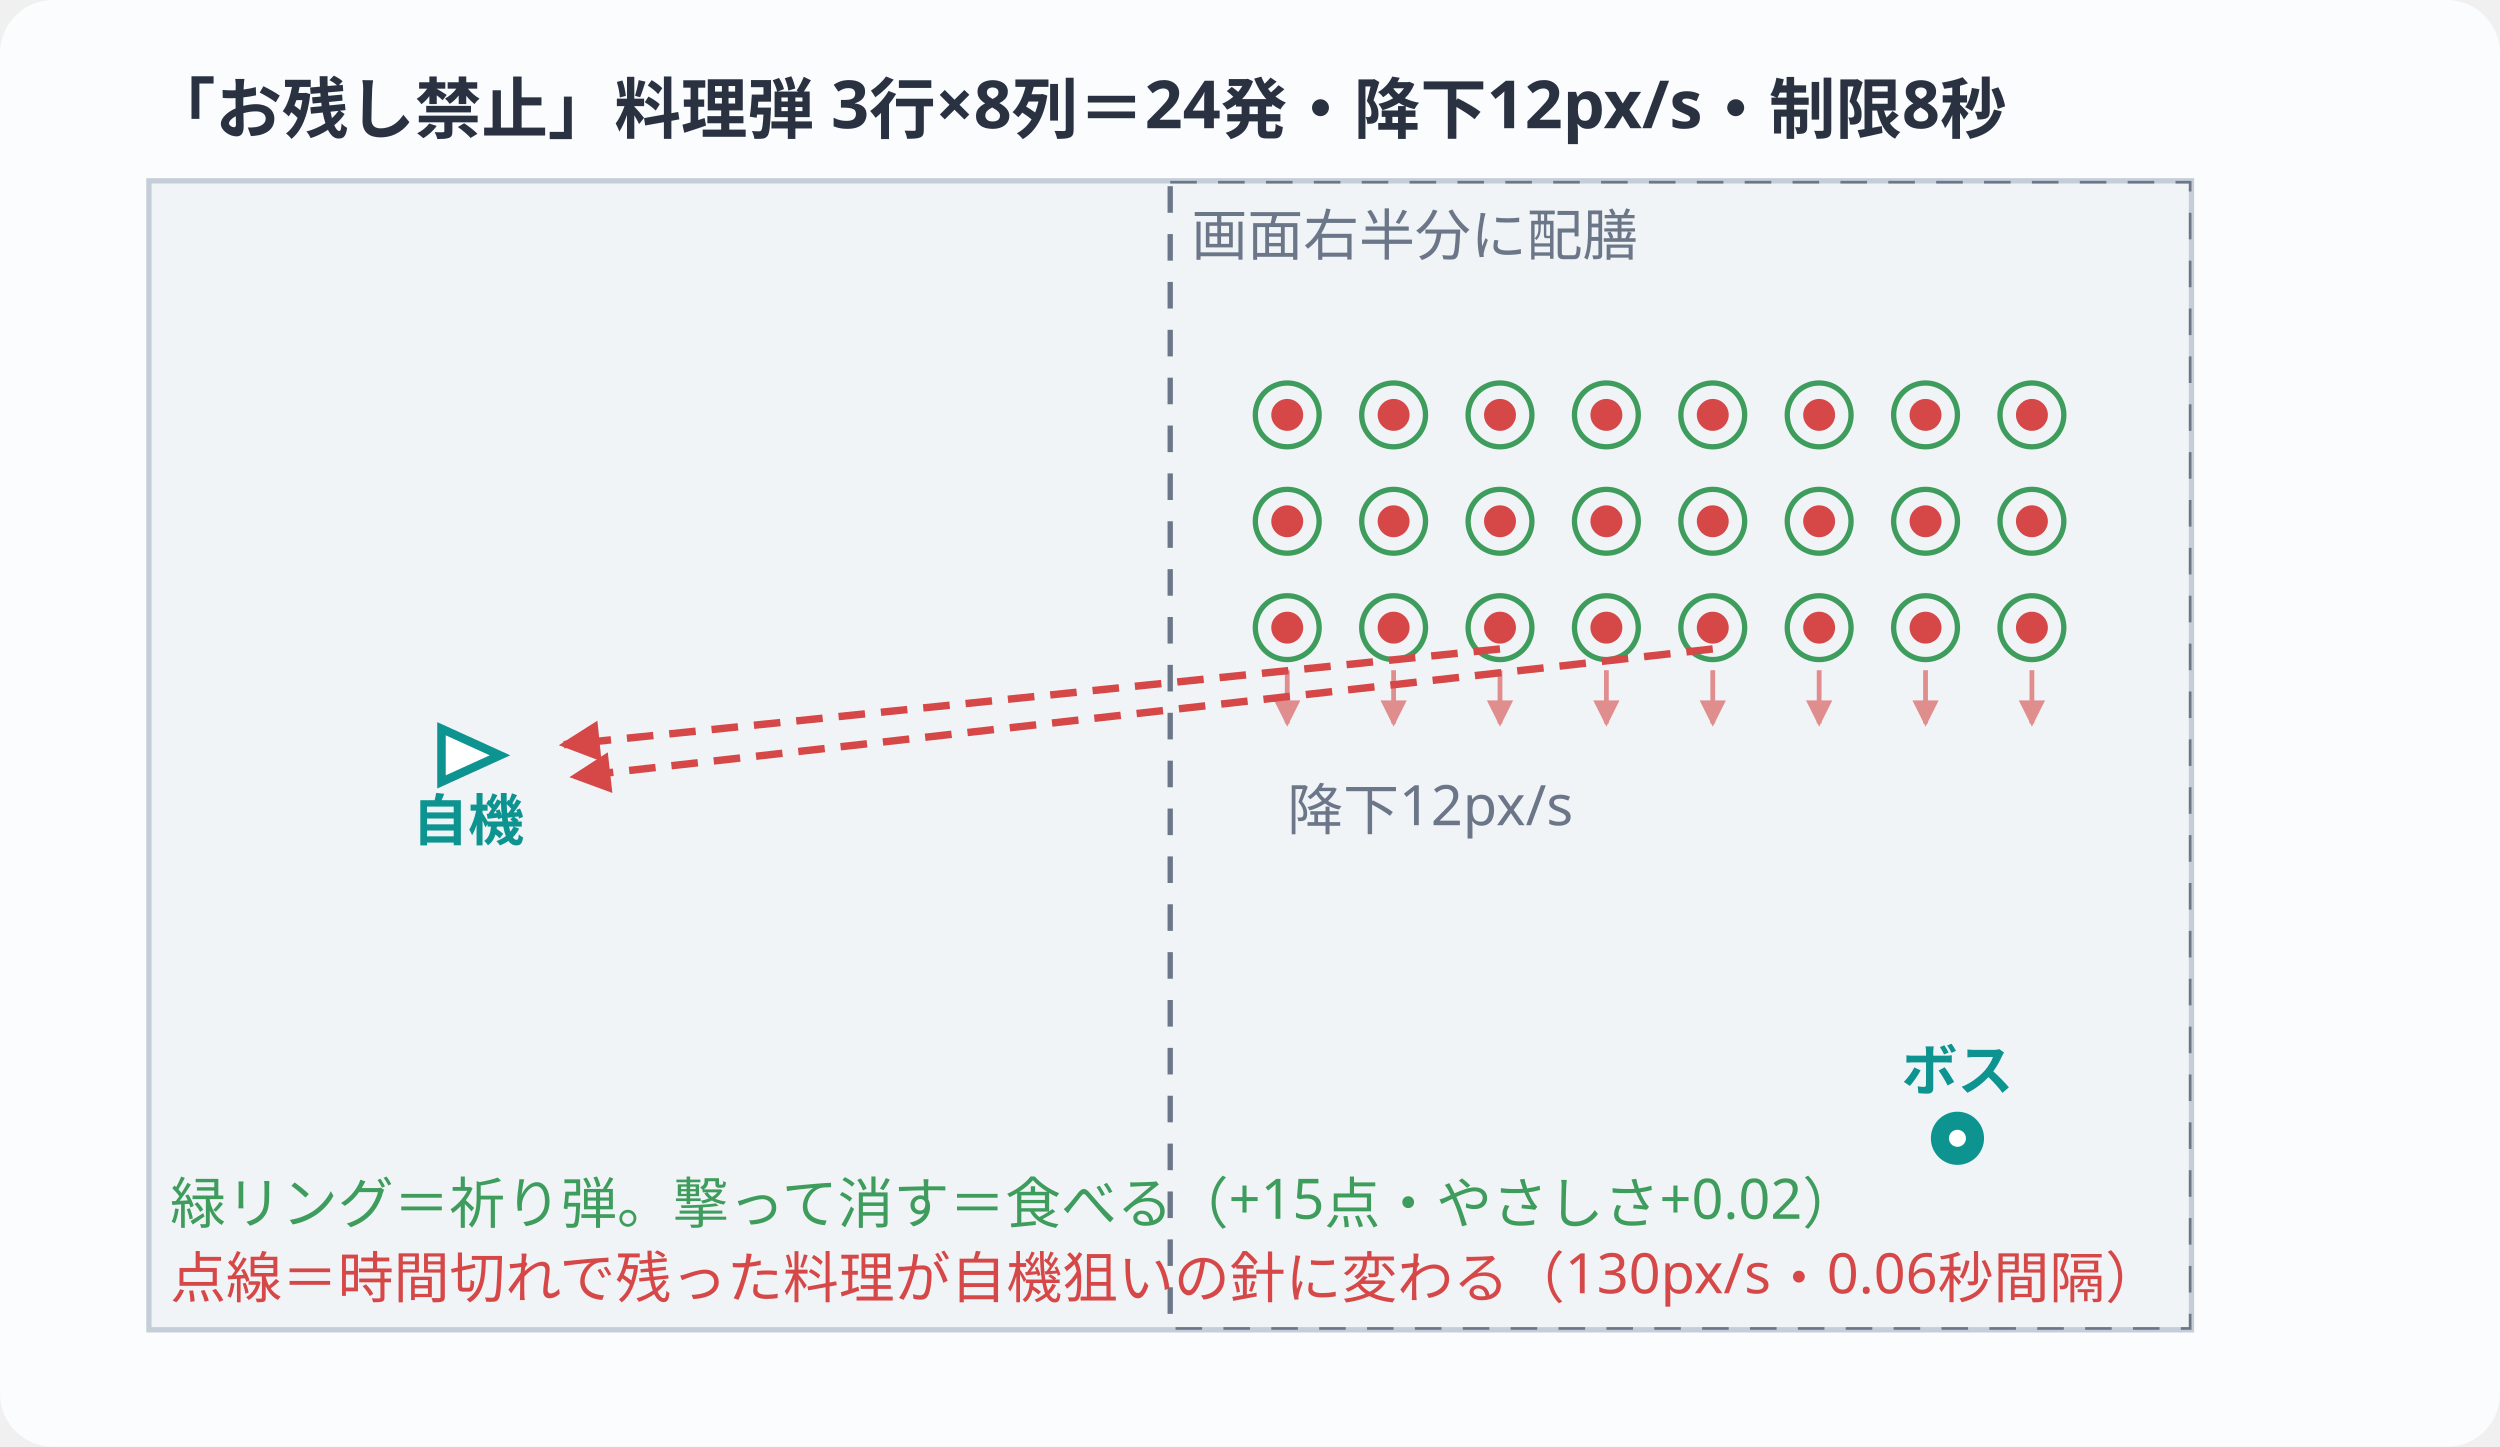
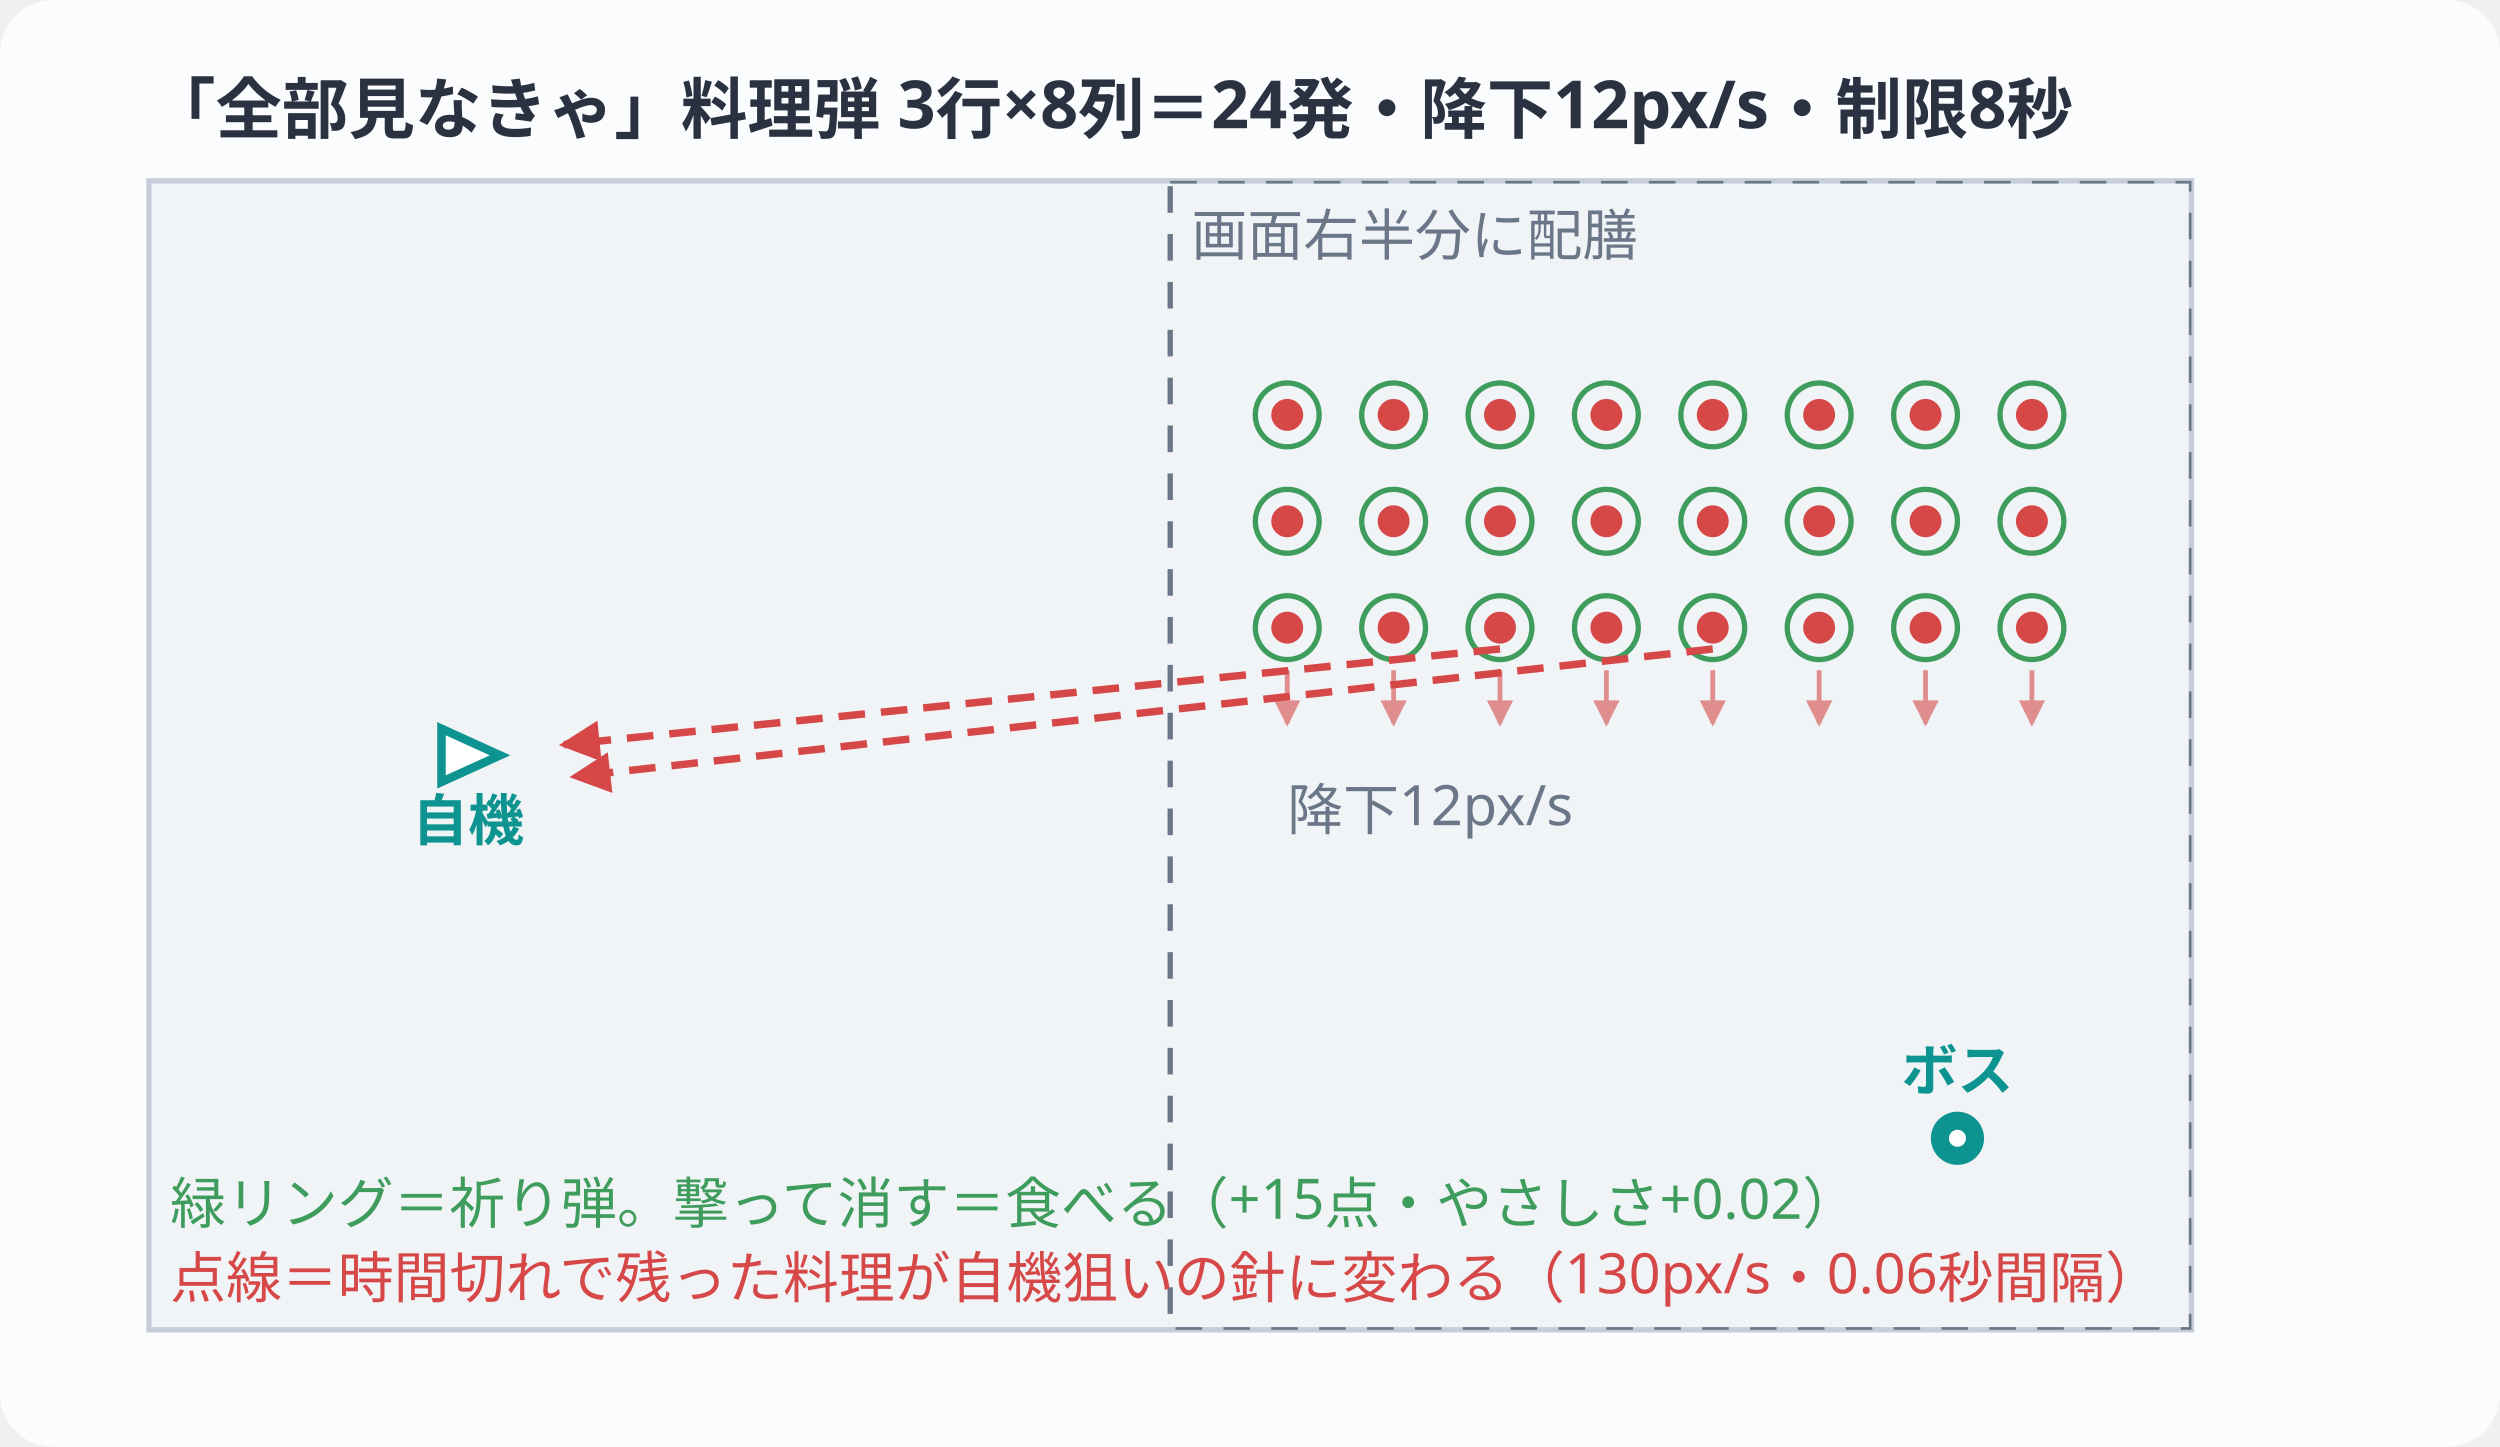
<svg xmlns="http://www.w3.org/2000/svg" viewBox="0 0 470 272" font-family="'Hiragino Sans','Noto Sans JP','Yu Gothic UI',Meiryo,sans-serif">
  <defs>
    <marker id="mI" viewBox="0 0 8 8" refX="7" refY="4" markerWidth="5.5" markerHeight="5.5" orient="auto">
      <path d="M0,0L8,4L0,8z" fill="#2A3242" />
    </marker>
    <marker id="mT" viewBox="0 0 8 8" refX="7" refY="4" markerWidth="5.5" markerHeight="5.5" orient="auto">
      <path d="M0,0L8,4L0,8z" fill="#0E9490" />
    </marker>
    <marker id="mR" viewBox="0 0 8 8" refX="7" refY="4" markerWidth="5.5" markerHeight="5.5" orient="auto">
      <path d="M0,0L8,4L0,8z" fill="#D64848" />
    </marker>
    <marker id="mG" viewBox="0 0 8 8" refX="7" refY="4" markerWidth="6" markerHeight="6" orient="auto">
      <path d="M0,0L8,4L0,8z" fill="#3E9C5C" />
    </marker>
  </defs>
  <rect x="0" y="0" width="470" height="272" rx="10" fill="#FBFCFD" />
-   <text x="28" y="25" font-size="12.5" font-weight="700" fill="#2A3242">「お残し禁止」料理弾 3行×8列＝24発・降下12px/s・制限8秒</text>
+   <text x="28" y="25" font-size="12.5" font-weight="700" fill="#2A3242">「全部見なきゃ」料理弾 3行×8列＝24発・降下12px/s・制限8秒</text>
  <clipPath id="c14">
    <rect x="28" y="34" width="384" height="216" />
  </clipPath>
  <rect x="28" y="34" width="384" height="216" fill="#F1F4F7" stroke="#C4CDD8" />
  <g clip-path="url(#c14)">
    <rect x="220" y="34" width="192" height="216" fill="none" stroke="#6B7688" stroke-width="1" stroke-dasharray="5 4" />
    <text x="224" y="48" font-size="10.5" fill="#6B7688" text-anchor="start">画面右半分に配膳</text>
    <circle cx="242" cy="78" r="3" fill="#D64848" opacity="1" />
    <circle cx="242" cy="78" r="6" fill="none" stroke="#3E9C5C" stroke-width="1" />
    <circle cx="262" cy="78" r="3" fill="#D64848" opacity="1" />
    <circle cx="262" cy="78" r="6" fill="none" stroke="#3E9C5C" stroke-width="1" />
    <circle cx="282" cy="78" r="3" fill="#D64848" opacity="1" />
    <circle cx="282" cy="78" r="6" fill="none" stroke="#3E9C5C" stroke-width="1" />
    <circle cx="302" cy="78" r="3" fill="#D64848" opacity="1" />
    <circle cx="302" cy="78" r="6" fill="none" stroke="#3E9C5C" stroke-width="1" />
    <circle cx="322" cy="78" r="3" fill="#D64848" opacity="1" />
    <circle cx="322" cy="78" r="6" fill="none" stroke="#3E9C5C" stroke-width="1" />
    <circle cx="342" cy="78" r="3" fill="#D64848" opacity="1" />
    <circle cx="342" cy="78" r="6" fill="none" stroke="#3E9C5C" stroke-width="1" />
    <circle cx="362" cy="78" r="3" fill="#D64848" opacity="1" />
    <circle cx="362" cy="78" r="6" fill="none" stroke="#3E9C5C" stroke-width="1" />
    <circle cx="382" cy="78" r="3" fill="#D64848" opacity="1" />
    <circle cx="382" cy="78" r="6" fill="none" stroke="#3E9C5C" stroke-width="1" />
    <circle cx="242" cy="98" r="3" fill="#D64848" opacity="1" />
    <circle cx="242" cy="98" r="6" fill="none" stroke="#3E9C5C" stroke-width="1" />
    <circle cx="262" cy="98" r="3" fill="#D64848" opacity="1" />
    <circle cx="262" cy="98" r="6" fill="none" stroke="#3E9C5C" stroke-width="1" />
    <circle cx="282" cy="98" r="3" fill="#D64848" opacity="1" />
    <circle cx="282" cy="98" r="6" fill="none" stroke="#3E9C5C" stroke-width="1" />
    <circle cx="302" cy="98" r="3" fill="#D64848" opacity="1" />
    <circle cx="302" cy="98" r="6" fill="none" stroke="#3E9C5C" stroke-width="1" />
    <circle cx="322" cy="98" r="3" fill="#D64848" opacity="1" />
    <circle cx="322" cy="98" r="6" fill="none" stroke="#3E9C5C" stroke-width="1" />
    <circle cx="342" cy="98" r="3" fill="#D64848" opacity="1" />
    <circle cx="342" cy="98" r="6" fill="none" stroke="#3E9C5C" stroke-width="1" />
    <circle cx="362" cy="98" r="3" fill="#D64848" opacity="1" />
    <circle cx="362" cy="98" r="6" fill="none" stroke="#3E9C5C" stroke-width="1" />
    <circle cx="382" cy="98" r="3" fill="#D64848" opacity="1" />
    <circle cx="382" cy="98" r="6" fill="none" stroke="#3E9C5C" stroke-width="1" />
    <circle cx="242" cy="118" r="3" fill="#D64848" opacity="1" />
    <circle cx="242" cy="118" r="6" fill="none" stroke="#3E9C5C" stroke-width="1" />
    <line x1="242" y1="126" x2="242" y2="136" stroke="#D64848" stroke-width="0.9" opacity="0.6" marker-end="url(#mR)" />
    <circle cx="262" cy="118" r="3" fill="#D64848" opacity="1" />
    <circle cx="262" cy="118" r="6" fill="none" stroke="#3E9C5C" stroke-width="1" />
    <line x1="262" y1="126" x2="262" y2="136" stroke="#D64848" stroke-width="0.9" opacity="0.6" marker-end="url(#mR)" />
    <circle cx="282" cy="118" r="3" fill="#D64848" opacity="1" />
    <circle cx="282" cy="118" r="6" fill="none" stroke="#3E9C5C" stroke-width="1" />
    <line x1="282" y1="126" x2="282" y2="136" stroke="#D64848" stroke-width="0.9" opacity="0.6" marker-end="url(#mR)" />
    <circle cx="302" cy="118" r="3" fill="#D64848" opacity="1" />
    <circle cx="302" cy="118" r="6" fill="none" stroke="#3E9C5C" stroke-width="1" />
    <line x1="302" y1="126" x2="302" y2="136" stroke="#D64848" stroke-width="0.9" opacity="0.6" marker-end="url(#mR)" />
    <circle cx="322" cy="118" r="3" fill="#D64848" opacity="1" />
    <circle cx="322" cy="118" r="6" fill="none" stroke="#3E9C5C" stroke-width="1" />
    <line x1="322" y1="126" x2="322" y2="136" stroke="#D64848" stroke-width="0.9" opacity="0.6" marker-end="url(#mR)" />
    <circle cx="342" cy="118" r="3" fill="#D64848" opacity="1" />
    <circle cx="342" cy="118" r="6" fill="none" stroke="#3E9C5C" stroke-width="1" />
    <line x1="342" y1="126" x2="342" y2="136" stroke="#D64848" stroke-width="0.9" opacity="0.6" marker-end="url(#mR)" />
    <circle cx="362" cy="118" r="3" fill="#D64848" opacity="1" />
    <circle cx="362" cy="118" r="6" fill="none" stroke="#3E9C5C" stroke-width="1" />
    <line x1="362" y1="126" x2="362" y2="136" stroke="#D64848" stroke-width="0.9" opacity="0.6" marker-end="url(#mR)" />
    <circle cx="382" cy="118" r="3" fill="#D64848" opacity="1" />
    <circle cx="382" cy="118" r="6" fill="none" stroke="#3E9C5C" stroke-width="1" />
    <line x1="382" y1="126" x2="382" y2="136" stroke="#D64848" stroke-width="0.9" opacity="0.6" marker-end="url(#mR)" />
    <text x="242" y="156" font-size="10.5" fill="#6B7688" text-anchor="start">降下12px/s</text>
    <text x="32" y="230" font-size="10.5" fill="#3E9C5C" text-anchor="start">緑リング＝祈り弾。撃って消す＝食べる（+15点・やさしさ+0.02）</text>
    <line x1="282" y1="122" x2="106" y2="140" stroke="#D64848" stroke-width="1.4" opacity="1" stroke-dasharray="5 3" marker-end="url(#mR)" />
    <line x1="322" y1="122" x2="108" y2="146" stroke="#D64848" stroke-width="1.4" opacity="1" stroke-dasharray="5 3" marker-end="url(#mR)" />
    <text x="32" y="244" font-size="10.5" fill="#D64848" text-anchor="start">点線＝時間切れで残った料理が自機狙いの針に変わる（130px/s・0.06秒間隔）</text>
  </g>
  <circle cx="368" cy="214" r="5" fill="#0E9490" />
  <circle cx="368" cy="214" r="1.6" fill="#fff" />
  <text x="368" y="205" font-size="10.5" fill="#0E9490" font-weight="700" text-anchor="middle">ボス</text>
  <path d="M94,142 L83,137 L83,147 z" fill="#fff" stroke="#0E9490" stroke-width="1.6" />
  <text x="88" y="158" font-size="10.5" fill="#0E9490" font-weight="700" text-anchor="middle">自機</text>
</svg>
